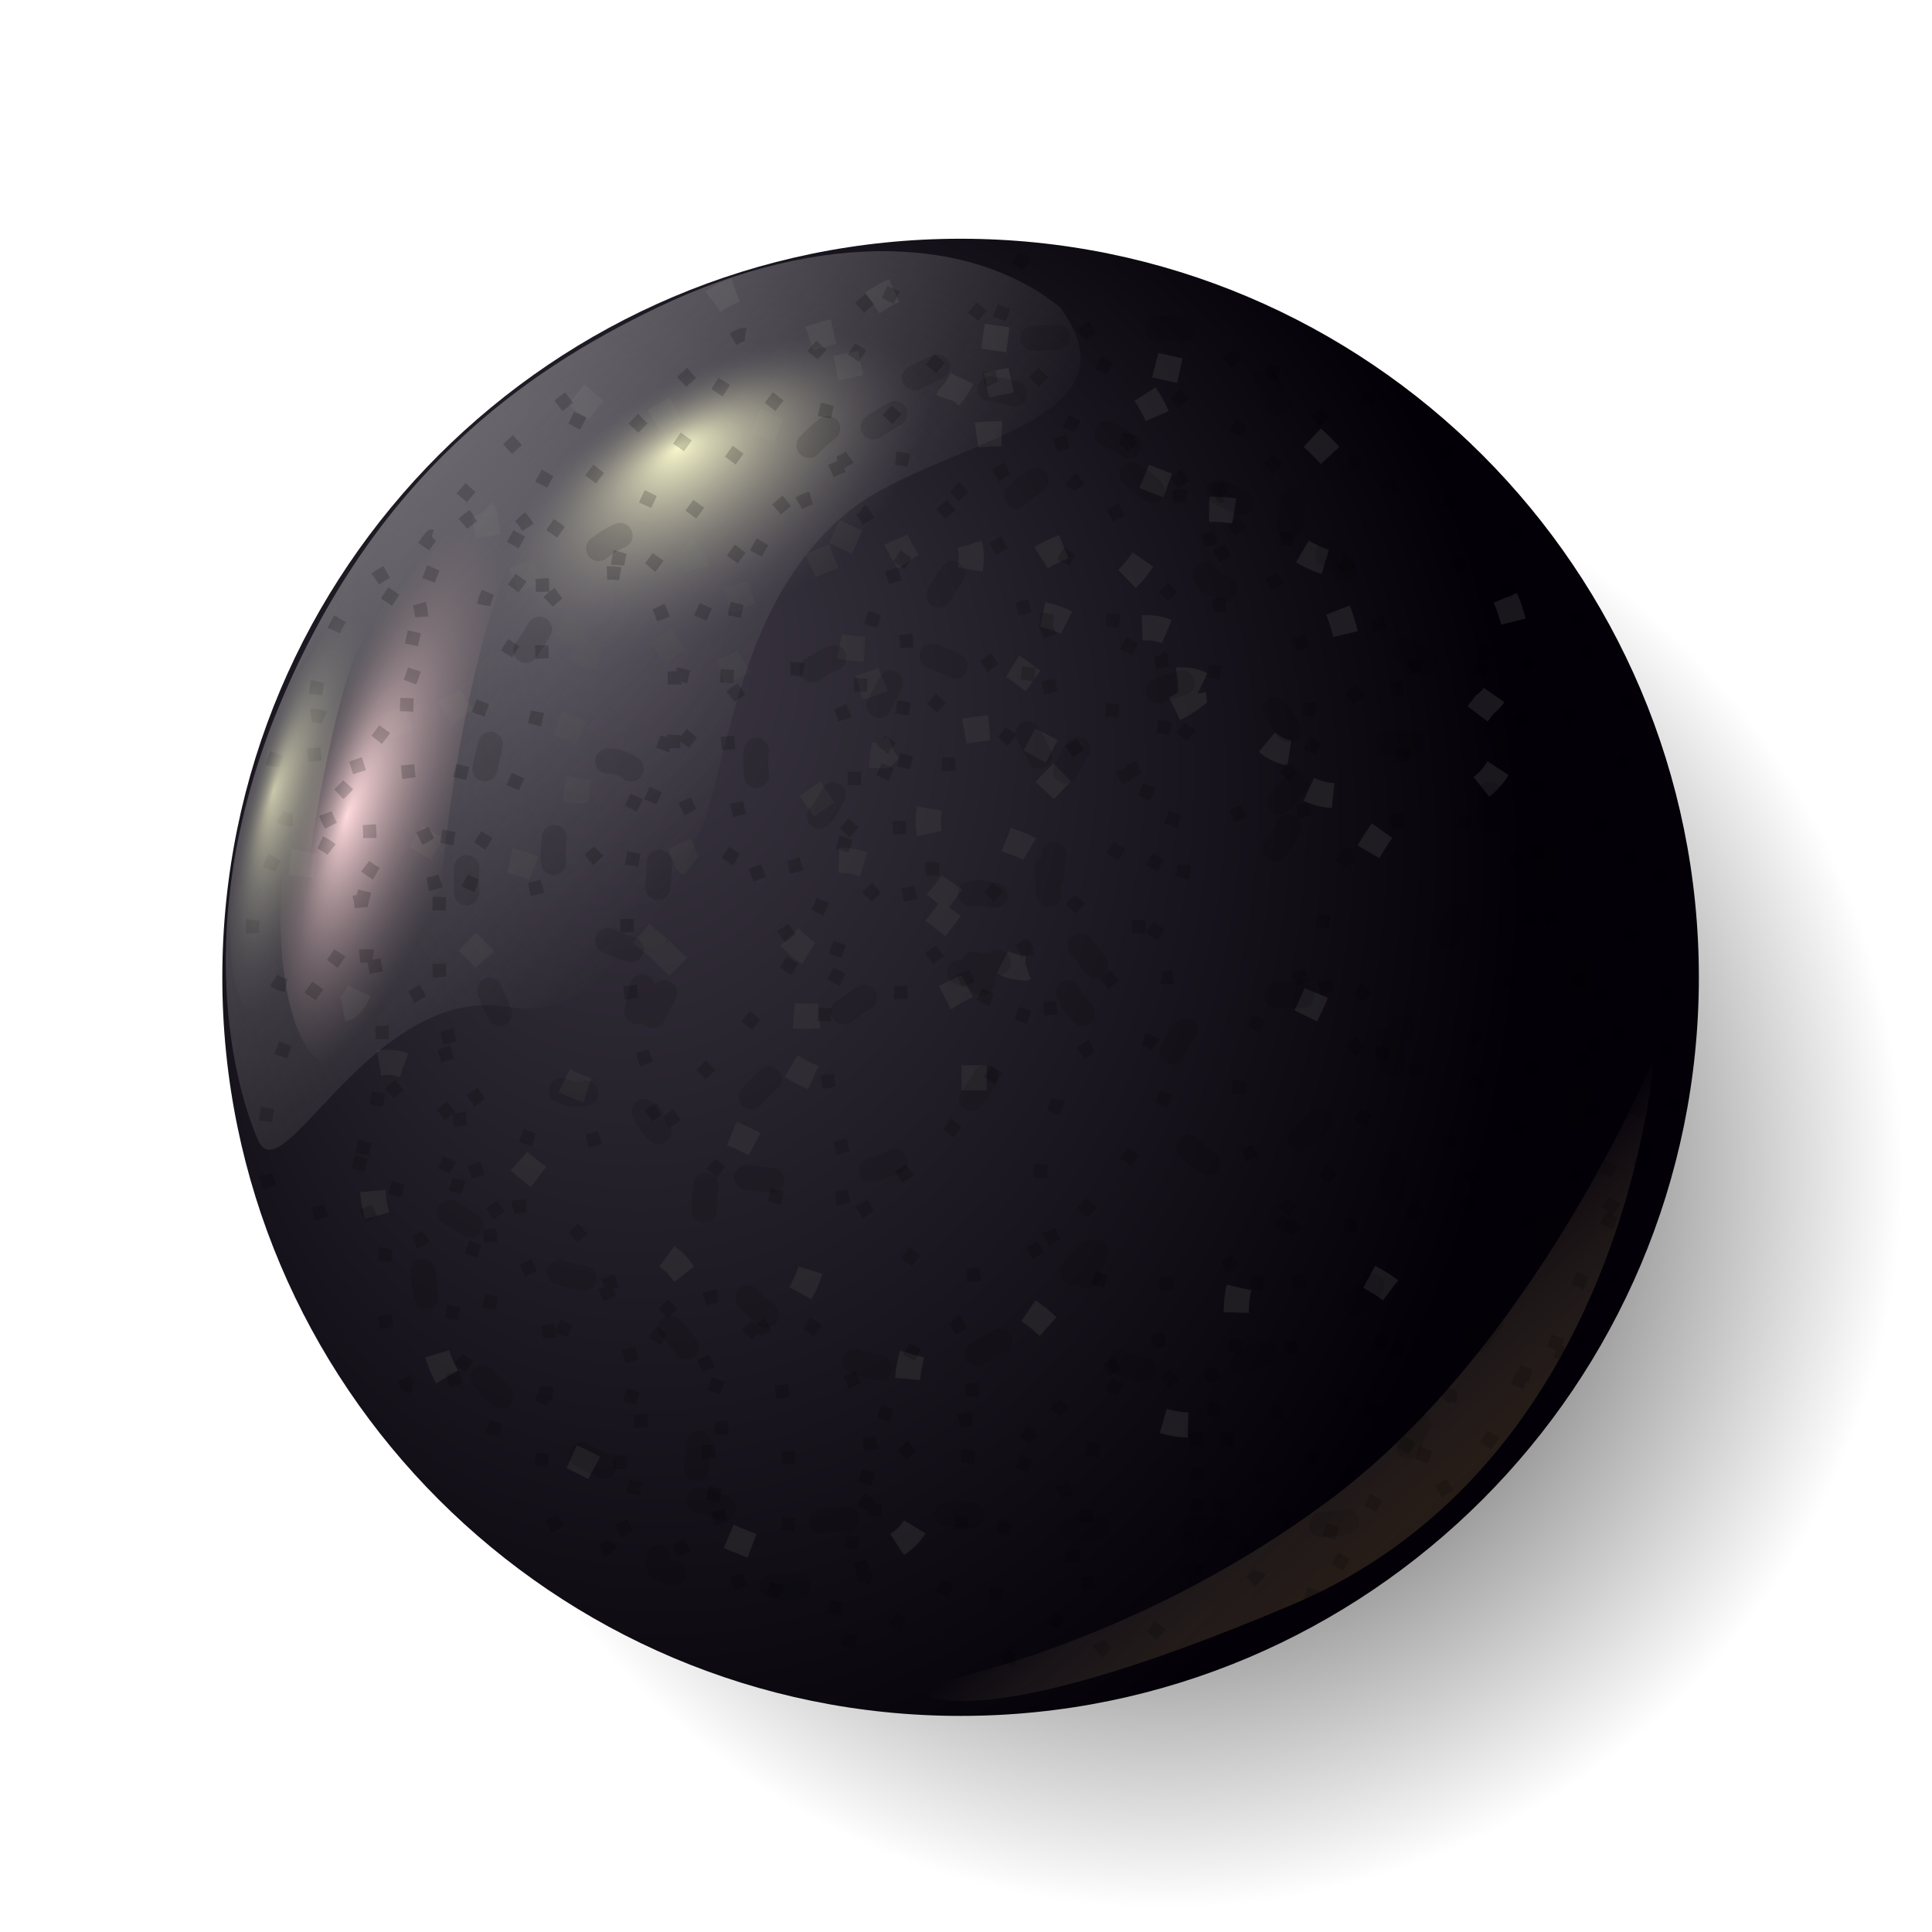
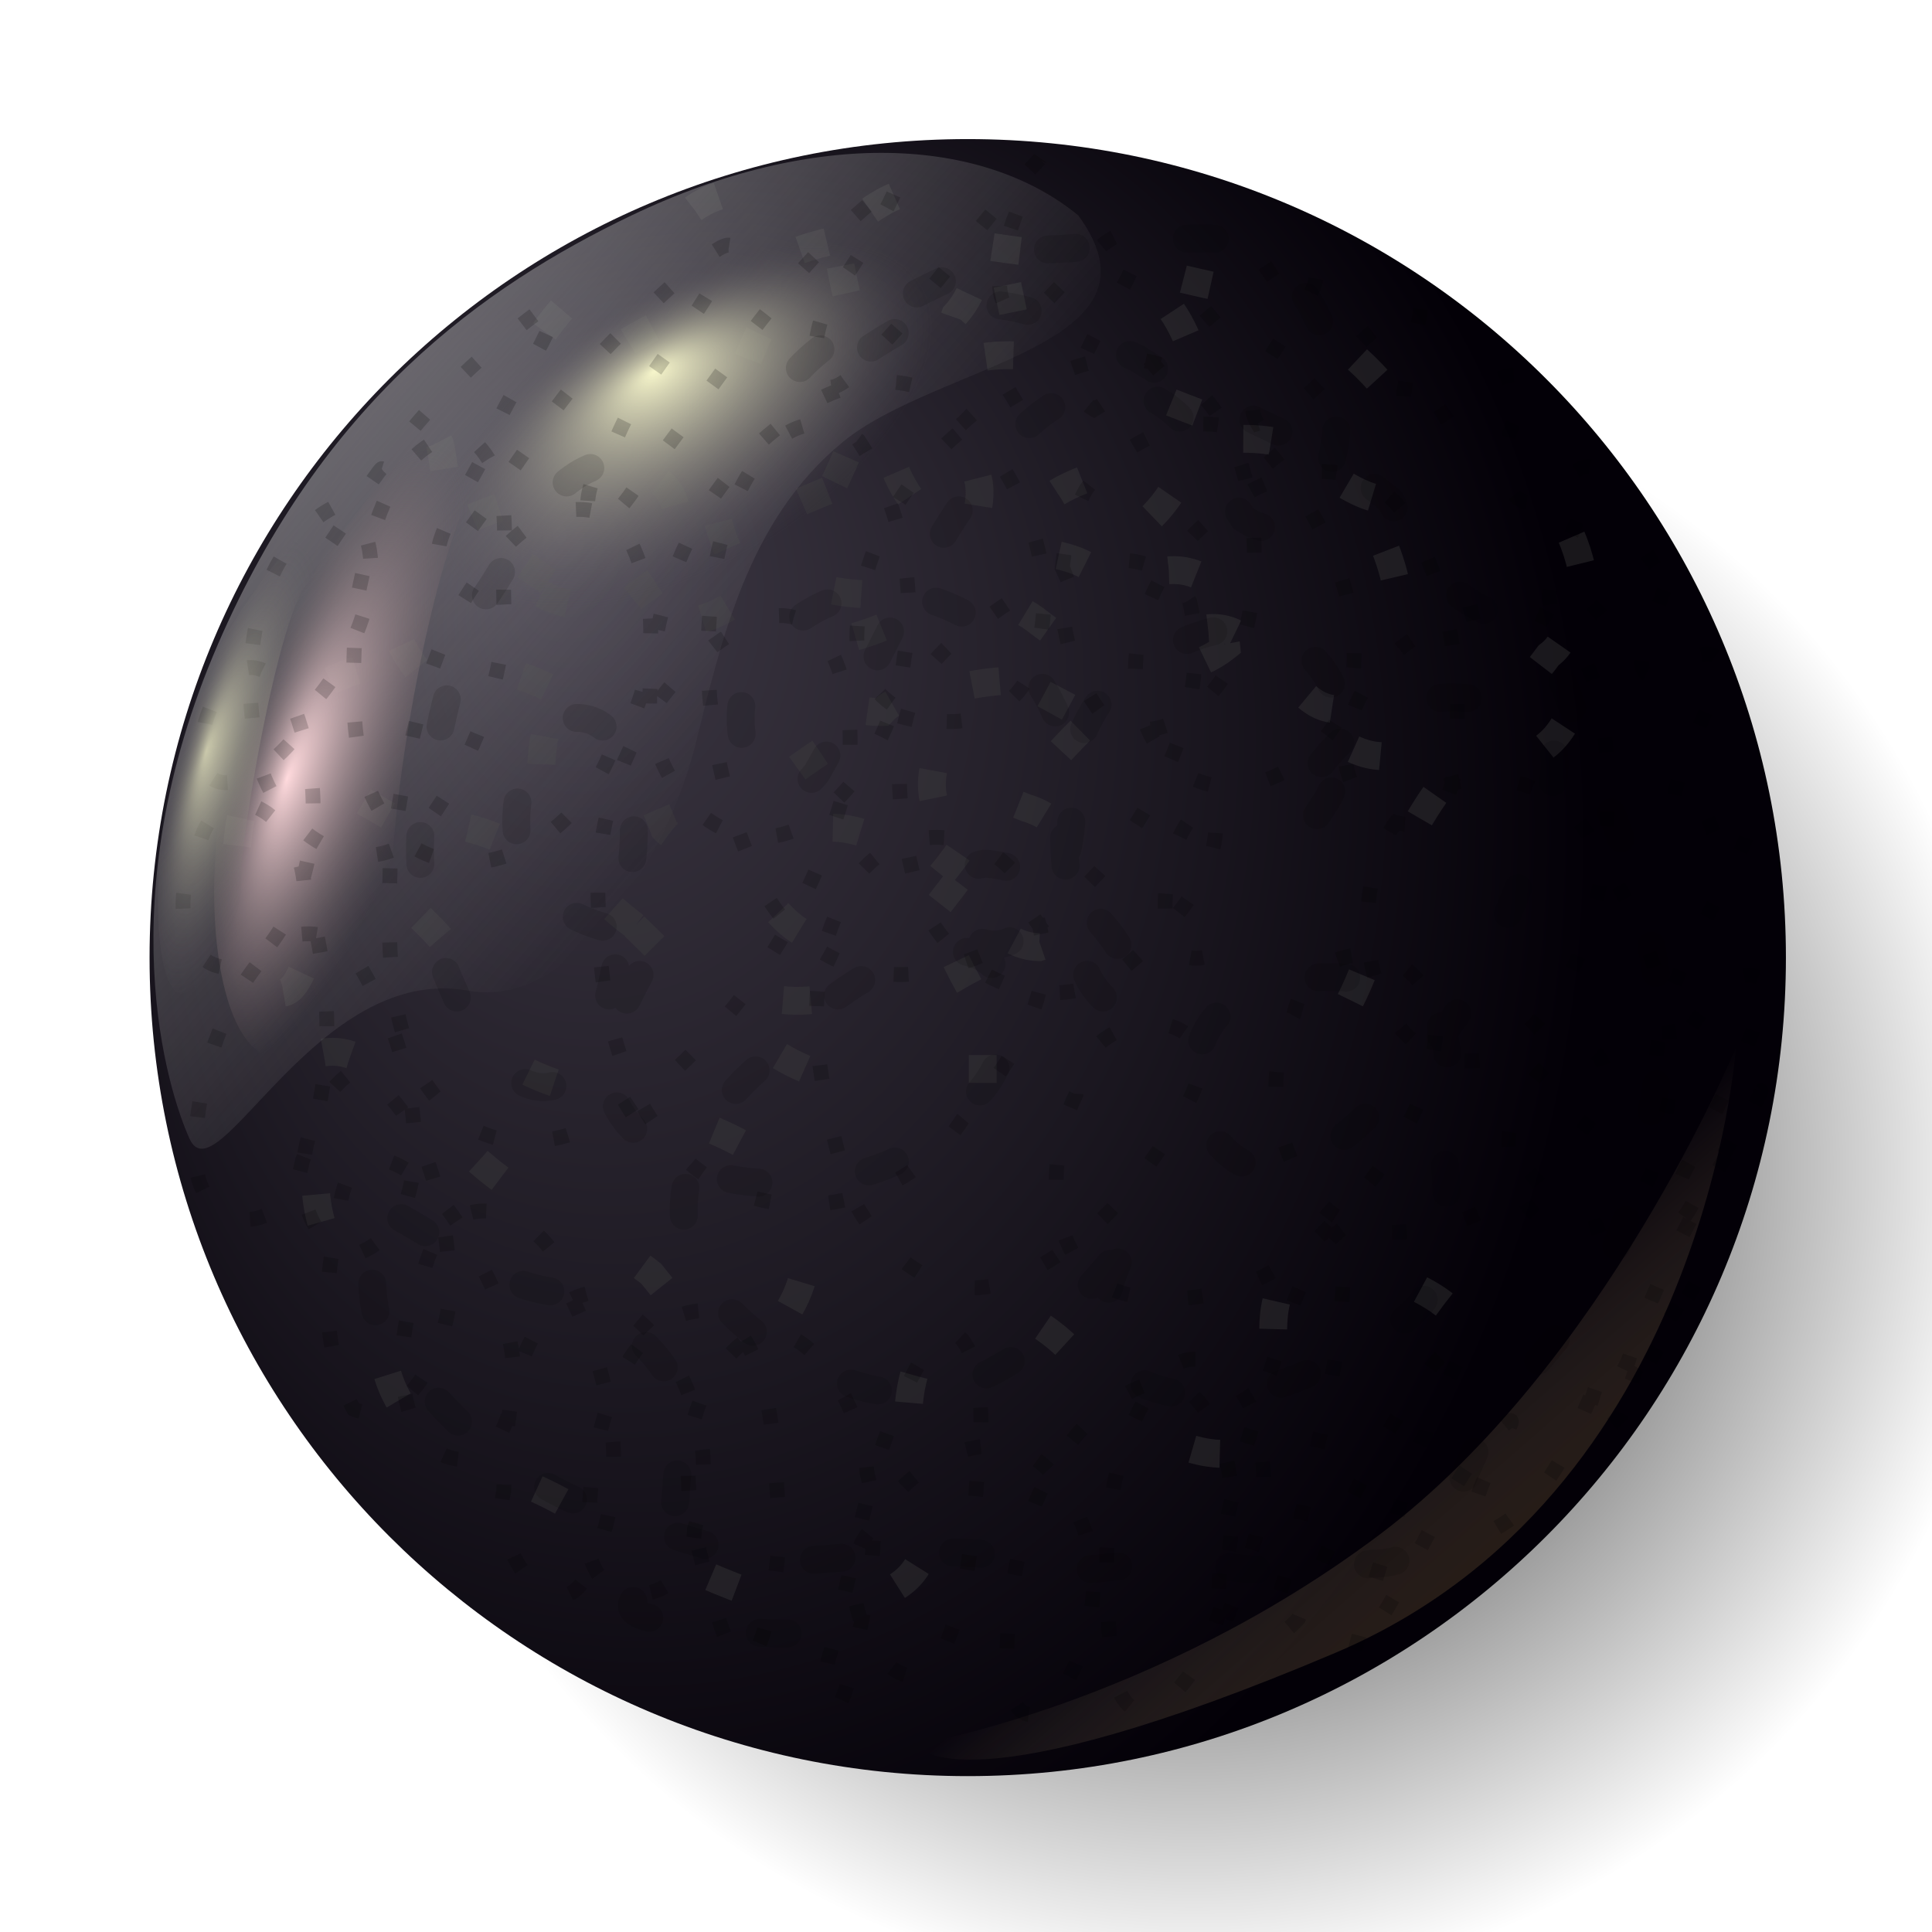
- <svg xmlns="http://www.w3.org/2000/svg" xmlns:xlink="http://www.w3.org/1999/xlink" width="30.72" height="30.72" id="svg8570" version="1.1">
+ <svg xmlns="http://www.w3.org/2000/svg" xmlns:xlink="http://www.w3.org/1999/xlink" width="27.72" height="27.72" id="svg8570" version="1.1">
  <defs id="defs8572">
    <radialGradient xlink:href="#linearGradient20345" id="radialGradient6204" gradientUnits="userSpaceOnUse" gradientTransform="matrix(1,0,0,1.000468,0,1.957504)" cx="128.534" cy="90.865" fx="128.534" fy="90.865" r="11.739" />
    <linearGradient id="linearGradient20345">
      <stop id="stop20347" offset="0" style="stop-color:black;stop-opacity:1;" />
      <stop id="stop20349" offset="1" style="stop-color:black;stop-opacity:0;" />
    </linearGradient>
    <radialGradient r="11.231" fy="75.778" fx="-48.377" cy="76.442" cx="-44.353" gradientTransform="matrix(0.4795333,1.045705,-1.856401,0.8512977,280.0685,71.11366)" gradientUnits="userSpaceOnUse" id="radialGradient6283" xlink:href="#linearGradient4176" />
    <linearGradient id="linearGradient4176">
      <stop style="stop-color:#ffffff;stop-opacity:1" offset="0" id="stop4178" />
      <stop id="stop4182" offset="0.603" style="stop-color:#dadada;stop-opacity:1;" />
      <stop style="stop-color:#bda98f;stop-opacity:1;" offset="1" id="stop4180" />
    </linearGradient>
    <radialGradient xlink:href="#linearGradient4222" id="radialGradient4228" cx="115.257" cy="295.697" fx="115.257" fy="295.697" r="11.68" gradientTransform="matrix(1,0,0,0.9833345,10,-205.0043)" gradientUnits="userSpaceOnUse" />
    <linearGradient id="linearGradient4222">
      <stop style="stop-color:#cf9b49;stop-opacity:0;" offset="0" id="stop4224" />
      <stop id="stop4230" offset="0.663" style="stop-color:#c7a949;stop-opacity:0.747;" />
      <stop style="stop-color:#976a45;stop-opacity:1;" offset="1" id="stop4226" />
    </linearGradient>
    <linearGradient xlink:href="#linearGradient4236" id="linearGradient4284" x1="112.406" y1="291.312" x2="112.349" y2="296.589" gradientUnits="userSpaceOnUse" />
    <linearGradient id="linearGradient4236">
      <stop style="stop-color:#ffffff;stop-opacity:1;" offset="0" id="stop4238" />
      <stop id="stop4244" offset="0.5" style="stop-color:#ffffff;stop-opacity:0.498;" />
      <stop style="stop-color:#ffffff;stop-opacity:0;" offset="1" id="stop4240" />
    </linearGradient>
    <radialGradient xlink:href="#linearGradient4236" id="radialGradient4242" cx="113.933" cy="295.829" fx="113.933" fy="295.829" r="2.386" gradientTransform="matrix(1,0,0,0.9259259,0,21.91329)" gradientUnits="userSpaceOnUse" />
    <linearGradient id="linearGradient8542">
      <stop style="stop-color:#ffffff;stop-opacity:1;" offset="0" id="stop8544" />
      <stop id="stop8546" offset="0.5" style="stop-color:#ffffff;stop-opacity:0.498;" />
      <stop style="stop-color:#ffffff;stop-opacity:0;" offset="1" id="stop8548" />
    </linearGradient>
    <radialGradient xlink:href="#linearGradient4236" id="radialGradient4297" cx="116.922" cy="311.737" fx="116.922" fy="311.737" r="6.469" gradientTransform="matrix(1.073347,-0.6021139,0.4214841,0.7513508,-125.789,-66.39272)" gradientUnits="userSpaceOnUse" />
    <linearGradient id="linearGradient8551">
      <stop style="stop-color:#ffffff;stop-opacity:1;" offset="0" id="stop8553" />
      <stop id="stop8555" offset="0.5" style="stop-color:#ffffff;stop-opacity:0.498;" />
      <stop style="stop-color:#ffffff;stop-opacity:0;" offset="1" id="stop8557" />
    </linearGradient>
    <radialGradient r="6.469" fy="311.737" fx="116.922" cy="311.737" cx="116.922" gradientTransform="matrix(1.073347,-0.6021139,0.4214841,0.7513508,-125.789,-66.39272)" gradientUnits="userSpaceOnUse" id="radialGradient8568" xlink:href="#linearGradient4236" />
    <linearGradient id="linearGradient20345-2">
      <stop id="stop20347-6" offset="0" style="stop-color:black;stop-opacity:1;" />
      <stop id="stop20349-6" offset="1" style="stop-color:black;stop-opacity:0;" />
    </linearGradient>
    <linearGradient id="linearGradient4098">
      <stop style="stop-color:#3f3a46;stop-opacity:1;" offset="0" id="stop4100" />
      <stop style="stop-color:#030007;stop-opacity:1;" offset="1" id="stop4102" />
    </linearGradient>
    <linearGradient id="linearGradient12948-1">
      <stop style="stop-color:#ffffff;stop-opacity:1;" offset="0" id="stop12950-5" />
      <stop style="stop-color:#c0c0c0;stop-opacity:0;" offset="1" id="stop12952-9" />
    </linearGradient>
    <linearGradient id="linearGradient4126">
      <stop style="stop-color:#f7f6cb;stop-opacity:1;" offset="0" id="stop4128" />
      <stop style="stop-color:#545059;stop-opacity:0" offset="1" id="stop4130" />
    </linearGradient>
    <linearGradient id="linearGradient4137">
      <stop style="stop-color:#ffdadd;stop-opacity:1;" offset="0" id="stop4139" />
      <stop style="stop-color:#7a696b;stop-opacity:0;" offset="1" id="stop4141" />
    </linearGradient>
    <linearGradient id="linearGradient4151">
      <stop style="stop-color:#593f20;stop-opacity:1;" offset="0" id="stop4153" />
      <stop style="stop-color:#d8be9f;stop-opacity:0;" offset="1" id="stop4155" />
    </linearGradient>
    <radialGradient xlink:href="#linearGradient4126" id="radialGradient4214" gradientUnits="userSpaceOnUse" gradientTransform="matrix(0.5358942,0.3640522,-0.7224129,2.390972,190.8279,-714.9572)" cx="56.556" cy="296.7" fx="55.785" fy="296.723" r="1.413" />
    <linearGradient id="linearGradient4527">
      <stop style="stop-color:#f7f6cb;stop-opacity:1;" offset="0" id="stop4529" />
      <stop style="stop-color:#545059;stop-opacity:0" offset="1" id="stop4531" />
    </linearGradient>
    <radialGradient xlink:href="#linearGradient20345-2" id="radialGradient3094" gradientUnits="userSpaceOnUse" gradientTransform="matrix(1,0,0,1.000467,0,1.9912)" cx="20.534" cy="18.832" fx="20.534" fy="18.832" r="11.739" />
    <radialGradient xlink:href="#linearGradient4098" id="radialGradient3096" gradientUnits="userSpaceOnUse" gradientTransform="matrix(0.9670488,0.2545913,-0.3194576,1.213439,5.126626,-6.57585)" cx="15.061" cy="16.907" fx="10.722" fy="12.77" r="11.739" />
    <linearGradient xlink:href="#linearGradient12948-1" id="linearGradient3098" gradientUnits="userSpaceOnUse" gradientTransform="translate(-48,-282)" x1="53.521" y1="292.947" x2="60.359" y2="298.947" />
    <radialGradient xlink:href="#linearGradient4126" id="radialGradient3100" gradientUnits="userSpaceOnUse" gradientTransform="matrix(0.9996435,0.01218625,-0.01125712,1.933706,3.106738,-256.2542)" cx="82.25" cy="273.375" fx="81.249" fy="273.411" r="2.125" />
    <radialGradient xlink:href="#linearGradient4137" id="radialGradient3102" gradientUnits="userSpaceOnUse" gradientTransform="matrix(0.9061779,0.2649655,-1.071423,3.143531,275.0564,-933.0904)" cx="56.435" cy="296.791" fx="55.876" fy="296.954" r="1.413" />
    <linearGradient xlink:href="#linearGradient4151" id="linearGradient3104" gradientUnits="userSpaceOnUse" gradientTransform="translate(-48,-282)" x1="73.062" y1="309.172" x2="70.438" y2="306.172" />
    <radialGradient xlink:href="#linearGradient4126" id="radialGradient3106" gradientUnits="userSpaceOnUse" gradientTransform="matrix(0.5358942,0.3640522,-0.7224129,2.390972,190.8279,-714.9572)" cx="56.556" cy="296.7" fx="55.785" fy="296.723" r="1.413" />
  </defs>
-   <g id="layer1" transform="translate(-363.8143,-518.2387)">
+   <g id="layer1" transform="translate(-363.8143,-521.2387)">
    <g id="black_stone" transform="translate(358.2627,516.3825)">
      <path id="rect2376" d="M 0,0 36,0 36,36 0,36 0,0 z" style="fill:none;stroke:none" />
      <use height="108" width="144" id="use2404" xlink:href="#rect2376" y="0" x="0" />
-       <g id="g3082" transform="translate(3.535534,-0.3788067)">
+       <g id="g3082" transform="translate(2.146574,0.8207499)">
        <path style="fill:url(#radialGradient3094);fill-opacity:1;stroke:none;display:inline" d="m 32.272,20.832 c 0,6.483 -5.259,11.744 -11.739,11.744 -6.48,0 -11.739,-5.261 -11.739,-11.744 0,-6.483 5.259,-11.744 11.739,-11.744 6.48,0 11.739,5.261 11.739,11.744 z" id="path8746" />
        <path style="fill:url(#radialGradient3096);fill-opacity:1;stroke:none;display:inline" d="m 29.029,17.775 c 0,6.483 -5.259,11.744 -11.739,11.744 -6.48,0 -11.739,-5.261 -11.739,-11.744 0,-6.483 5.259,-11.744 11.739,-11.744 6.48,0 11.739,5.261 11.739,11.744 z" id="use2387" clip-path="none" mask="none" />
        <path style="color:#000000;fill:none;stroke:#3e3e3e;stroke-width:0.4;stroke-linecap:butt;stroke-linejoin:miter;stroke-miterlimit:4;stroke-opacity:0.37;stroke-dasharray:0.4, 2.4;stroke-dashoffset:0;marker:none;visibility:visible;display:inline;overflow:visible;enable-background:accumulate" d="m 24.125,22.75 c -0.382,-0.298 -1.121,-0.584 -1.745,-0.562 -0.707,-0.059 -0.742,0.727 -0.693,1.25 -0.185,0.404 0.043,1.017 -0.062,1.312 -0.774,0.362 -1.581,0.005 -2.125,-0.562 -0.543,-0.517 -0.974,-1.271 -1.843,-1.381 -0.943,-0.056 -1.25,0.949 -1.219,1.703 0.062,0.719 0.645,1.801 -0.188,2.303 -0.503,0.352 -1.15,0.266 -1.72,0.197 C 13.428,26.665 12.416,26.102 11.437,25.563 10.501,25.049 9.274,24.91 8.949,23.696 8.701,22.778 8.003,22.092 7.937,21.125 7.937,20.363 7.329,19.969 7.618,19.316 c 1.095,-0.725 1.664,0.831 2.507,1.246 0.763,0.755 1.8,1.099 2.625,1.75 0.386,0.487 1.153,1.478 1.75,0.812 0.728,-0.782 0.64,-2.061 -0.328,-2.602 -0.556,-0.362 -1.76,-0.701 -2.069,-0.769 -0.878,-0.15 -1.928,-0.512 -2.031,-1.543 -0.097,-0.925 -1.37,-1.244 -1.072,-1.962 0.539,-0.865 1.863,-0.058 2.568,0.326 0.985,0.611 1.648,1.611 2.578,2.274 0.91,0.833 1.986,0.857 3.099,0.525 0.397,4.1e-4 0.799,-5.6e-4 1.193,0 -0.896,-0.453 -1.298,-1.503 -1.688,-2.375 -0.221,-0.757 -0.963,-1.205 -1.735,-1.062 -0.666,-0.189 -1.61,0.499 -2.078,0 -0.365,-1.006 -1.17,-2.008 -2.25,-2.25 -0.852,-0.192 -1.76,-0.273 -2.562,0.125 -0.673,0.576 -1.248,1.377 -1.312,2.312 -0.063,0.542 -0.227,1.358 0.312,1.875 0.652,1.033 0.767,-1.076 1.217,-1.501 0.207,-0.477 0.692,-1.254 0.845,-1.518 -0.421,0.525 0.619,-0.765 0.377,-1.146 -0.544,-0.525 -0.848,-1.421 -0.002,-2.022 0.742,-0.553 1.783,-0.685 2.672,-0.875 0.804,-0.398 1.225,0.698 0.515,1.125 -0.58,1.222 -1.795,0.529 -2.5,-0.188 -0.486,-0.23 -0.472,-1.556 -0.562,-1.505 -0.095,0.64 0.165,1.272 0.812,1.506 0.389,0.217 1.204,0.831 1.124,0.668 0.746,0.584 1.854,0.64 2.564,-0.044 0.75,-0.53 1.165,-1.419 1.5,-2.25 0.232,-0.882 -0.121,-1.712 -0.25,-2.562 -0.026,-1.044 -1.579,-1.175 -2.207,-0.55 -0.892,0.432 -1.717,1.107 -2.231,1.988 -0.418,0.748 0.831,0.279 1.136,-0.015 0.844,-0.557 1.34,-0.655 2.114,-1.141 0.714,-0.575 2.03,-0.646 2.604,-0.528 0.897,0.182 1.788,0.288 2.708,0.31 0.859,0.444 1.875,0.342 2.688,0.938 0.671,0.475 1.365,1.108 1.56,1.932 -0.172,1.085 -1.108,0.411 -1.651,-0.015 -0.996,-0.519 -2.08,-0.733 -3.032,-1.327 -0.839,-0.113 -1.986,-0.427 -2.5,0.474 -0.735,0.384 -0.439,1.063 -0.064,1.561 0.61,0.84 1.792,0.421 2.5,0.875 0.565,0.366 1.878,0.452 1.938,1.125 -0.847,0.675 -1.998,0.207 -2.744,-0.391 -0.852,-0.623 -1.993,-0.212 -2.943,-0.422 -0.757,0.711 -0.295,1.779 0.75,1.75 0.428,-0.476 0.454,0.418 0.997,0.691 0.552,0.248 0.325,0.404 1.065,0.684 0.94,0.274 1.28,1.649 0.188,2 -0.801,-0.014 -1.114,-1.136 -1.361,-1.734 -0.379,-0.638 -0.116,-1.289 0.504,-1.706 0.451,-0.148 1.173,-0.431 0.326,-0.378 -1.121,0.077 -2.144,0.667 -3.031,1.317 -0.734,0.59 -0.743,1.495 -0.062,2.125 0.937,0.868 2.052,-0.352 2.562,-1.125 0.706,-0.877 1.244,-1.878 1.746,-2.877 0.287,-0.88 1.377,-1.485 2.036,-0.593 0.669,0.395 0.946,1.924 1.879,1.473 0.929,-0.718 0.581,-2.128 -0.037,-2.941 -0.596,-1.034 -1.826,-0.963 -2.815,-0.648 -0.514,0.238 -2.576,0.601 -1.384,1.313 1.18,0.23 1.926,-1.067 1.958,-2.087 C 20.597,8.809 19.875,7.49 18.757,8.064 18.163,8.379 17.274,8.296 16.687,8.75 c -0.781,0.586 0.292,0.258 0.425,-0.2 0.497,-0.537 0.441,-1.505 -0.238,-1.8 -0.971,-0.108 -1.73,1.049 -2.375,1.688 -0.521,0.882 -0.759,1.955 -0.814,2.975 0.167,0.861 0.935,1.856 1.91,1.778 0.834,-0.211 1.947,-0.851 1.842,-1.858 0.233,-1.295 -1.377,-0.641 -2.004,-0.319 -0.622,0.24 -1.446,0.618 -2.122,1.078 -1.208,0.592 -2.25,1.809 -2.131,3.222 0.15,1.313 1.366,2.094 2.416,2.713 0.899,0.569 2.15,0.514 2.793,-0.416 0.95,-1.106 1.705,-2.377 2.799,-3.36 0.486,-0.694 1.664,-1.867 2.331,-0.731 0.531,0.45 0.878,1.243 1.606,1.356 0.561,0.054 1.169,0.118 1.75,0 0.925,0.197 1.208,-0.825 1.312,-1.552 0.007,-0.666 -0.034,-1.371 -0.438,-1.948 -0.223,0.013 0.598,1.529 -0.125,2.062 -0.739,1.005 -1.762,1.846 -2.188,3.062 -0.278,0.838 -0.373,1.431 -0.821,2.188 -0.451,0.341 -1.249,0.877 -1.304,1.312" id="path4183" />
        <path id="path4106" d="m 18.875,7.125 c -1.375,-1.125 -3.766,-1.263 -6.406,-5e-5 -2.156,1.031 -4.438,2.688 -5.938,6.156 -1.585,3.666 -0.719,6.406 -0.406,7.094 0.394,0.867 1.822,-2.526 4,-2.125 1.536,0.283 2.875,-2 3.25,-3.5 0.375,-1.5 0.75,-3.25 2.125,-4.375 1.375,-1.125 4.75,-1.375 3.375,-3.25 l 0,5e-5 z" style="opacity:0.423;color:#000000;fill:url(#linearGradient3098);fill-opacity:1;fill-rule:nonzero;stroke:none;stroke-width:1;marker:none;visibility:visible;display:inline;overflow:visible;enable-background:accumulate" clip-path="none" mask="none" />
        <path style="color:#000000;fill:url(#radialGradient3100);fill-opacity:1;fill-rule:nonzero;stroke:none;stroke-width:1;marker:none;visibility:visible;display:inline;overflow:visible;enable-background:accumulate" id="path4124" d="m 84.972,273.375 c 0,2.849 -1.219,5.158 -2.722,5.158 -1.503,0 -2.722,-2.309 -2.722,-5.158 0,-2.849 1.219,-5.158 2.722,-5.158 1.503,0 2.722,2.309 2.722,5.158 z" transform="matrix(0.3972602,0.8577085,-0.8412916,0.4810698,210.5524,-191.8668)" clip-path="none" mask="none" />
        <path style="color:#000000;fill:url(#radialGradient3102);fill-opacity:1;fill-rule:nonzero;stroke:none;stroke-width:1;marker:none;visibility:visible;display:inline;overflow:visible;enable-background:accumulate" d="m 10.01,9.719 c 0,0 -2.641,2.517 -3.254,4.928 C 6.144,17.058 6.603,19.468 7.522,19.185 8.44,18.901 9.206,17.412 9.053,16.845 8.9,16.278 9.627,11.208 10.546,10.57 11.127,10.166 10.01,9.79 10.01,9.719 z" id="path4135" clip-path="none" mask="none" />
        <path style="opacity:0.394;color:#000000;fill:url(#linearGradient3104);fill-opacity:1;fill-rule:nonzero;stroke:none;stroke-width:1;marker:none;visibility:visible;display:inline;overflow:visible;enable-background:accumulate" d="m 16.562,29.063 c 0,0 3.375,-0.562 6.625,-3 3.25,-2.438 5.125,-7 5.125,-7 0,0 -0.438,6.438 -5.75,8.688 -5.312,2.25 -6,1.375 -6,1.312 z" id="path4149" clip-path="none" mask="none" />
        <path style="color:#000000;fill:none;stroke:#000000;stroke-width:0.213;stroke-linecap:butt;stroke-linejoin:miter;stroke-miterlimit:4;stroke-opacity:0.178;stroke-dasharray:0.213, 0.85;stroke-dashoffset:0;marker:none;visibility:visible;display:inline;overflow:visible;enable-background:accumulate" d="M 8.161,11.809 C 8.425,11.422 8.969,10.569 8.873,10.798 9.524,9.82 10.411,9.013 11.352,8.352 11.461,8.715 10.668,9.688 10.473,10.284 10.335,10.767 9.359,12.043 9.826,12.051 10.759,10.89 11.454,9.525 12.601,8.558 12.904,8.235 14.43,6.841 13.697,8.013 13.242,8.866 12.537,9.534 12.199,10.457 11.604,11.082 11.767,12.145 12.496,11.067 13.624,9.68 14.526,8.071 15.913,6.931 16.876,5.824 15.749,7.746 15.466,8.094 c -0.464,0.457 -0.613,2.179 0.283,1.206 0.94,-0.909 1.666,-2.042 2.572,-2.981 -0.259,0.546 -1.074,2.298 -0.13,2.237 0.389,-0.271 1.36,-1.665 1.547,-0.972 -0.089,0.703 -1.36,1.907 -0.635,2.327 1.038,-0.641 1.835,-1.665 2.921,-2.217 0.971,0.269 -1.052,1.655 -0.576,2.42 0.955,-0.272 1.396,-1.462 2.345,-1.694 -0.052,0.601 -0.749,2.368 0.423,1.491 0.398,-0.319 1.443,-0.991 0.955,0.083 -0.354,0.629 -0.127,1.806 0.641,0.934 1.118,-0.827 -0.168,1.126 -0.181,1.667 0.158,1.336 1.173,-0.715 1.809,-0.65 -0.029,0.545 -1.14,2.397 0.13,1.559 1.255,-0.524 -0.245,1.457 -0.136,2.101 -0.066,1.059 1.522,-0.704 0.98,0.563 -0.448,1.021 -1.178,1.954 -1.251,3.114 0.468,-0.123 0.914,-1.626 1.58,-1.169 -0.136,0.907 -0.675,1.658 -1.008,2.475 -0.363,0.401 -0.504,1.64 0.031,0.575 0.335,-0.396 1.356,-2.358 0.687,-1.015 -0.656,1.09 -1.287,2.203 -1.69,3.425 -0.316,0.548 -0.137,0.893 0.108,0.126 0.044,-0.109 1.085,-1.6 0.948,-1.426 -0.349,0.702 -0.822,1.356 -1.161,2.075 -1.016,1.024 -0.115,-1.003 -0.261,-0.678 -0.39,0.899 -0.741,1.966 -1.694,2.372 -0.669,-0.214 1.178,-2.524 -0.041,-1.237 -0.705,0.913 -1.139,2.158 -1.826,2.981 0.074,-0.402 0.527,-1.76 0.43,-1.525 0.073,0.18 0.312,-1.234 0.59,-1.642 0.07,-0.522 1.192,-2.085 0.115,-1.013 -0.832,1.1 -1.409,2.377 -1.939,3.656 -0.751,0.796 -0.089,-0.804 -0.016,-1.216 0.321,-1.437 0.755,-2.893 0.65,-4.38 -0.635,0.464 -0.829,1.531 -1.131,2.314 -0.345,1.121 -0.764,2.297 -0.611,3.486 0.304,-0.806 0.682,-1.564 0.598,-2.472 0.045,-0.851 -0.885,-2.111 -1.575,-1.053 -0.781,1.154 -0.717,2.659 -0.586,3.999 0.298,1.68 1.699,-0.379 1.583,-1.237 0.283,-0.935 0.19,-2.452 -0.781,-2.884 -1.205,0.214 -1.991,1.561 -2.192,2.764 -0.109,0.576 -0.346,2.48 0.478,1.966 0.674,-0.827 0.923,-2.174 0.233,-3.087 -0.644,-1.258 -2.243,-0.567 -2.725,0.47 -0.909,0.798 0.447,3.212 1.06,1.601 0.351,-0.896 0.368,-1.878 0.447,-2.829 0.086,-0.61 -0.166,-2.301 -0.849,-1.143 -0.743,1.259 -0.918,2.772 -1.292,4.176 -0.197,0.569 0.051,1.315 0.28,0.304 0.206,-0.942 0.486,-1.922 0.241,-2.88 -0.063,-1.021 -1.141,-2.876 -2.093,-1.53 -0.853,1.065 -0.368,2.559 -0.003,3.732 0.533,1.526 0.839,-0.863 0.851,-1.456 -0.122,-1.025 -0.026,-2.374 -0.868,-3.059 -1.411,-0.185 -1.894,1.897 -1.868,3.056 -0.203,1.324 1.486,1.33 1.506,0.071 0.424,-1.27 -0.216,-2.969 -1.498,-3.389 -1.123,0.258 -1.216,1.839 -1.238,2.847 -0.22,0.828 0.847,2.319 1.303,0.949 0.523,-1.177 0.233,-2.601 -0.323,-3.712 -0.204,-1.194 -1.747,-1.927 -2.129,-0.384 -0.496,0.843 -0.501,2.923 0.823,2.673 0.841,-0.777 0.405,-2.179 -0.156,-3.029 C 9.765,21 8.34,19.803 8.258,21.602 8.023,22.476 8.04,23.463 8.479,24.253 9.322,24.611 9.959,23.08 9.854,22.314 9.785,21.286 9.47,19.828 8.486,19.4 7.676,19.868 7.347,21.714 8.481,22.042 9.68,21.635 9.407,19.824 9.043,18.824 8.667,18.133 8.446,17.156 7.432,17.507 c -0.794,0.732 -1.2,1.948 -1.23,3.045 -0.008,1.245 1.34,1.317 1.542,0.138 0.504,-1.238 0.422,-2.678 0.027,-3.931 -0.061,-1.136 -1.348,-1.83 -1.564,-0.344 -0.434,0.562 -0.052,2.035 0.977,1.29 0.74,-0.857 0.884,-2.19 0.528,-3.257 -0.268,-0.935 -0.988,-1.258 -1.359,-0.057 -0.338,1.647 1.27,0.639 1.613,-0.346 0.59,-0.691 1.196,-2.181 0.326,-2.779 -1.178,0.522 -1.462,2.209 -1.213,3.424 0.081,1.128 1.43,2.181 2.356,1.279 0.682,-0.876 1.156,-1.972 1.21,-3.11 -0.08,-0.88 0.251,-2.052 -0.595,-2.61 -1.102,0.154 -1.341,1.529 -1.54,2.472 -0.028,1.173 -0.228,2.688 0.826,3.47 1.075,0.652 2.378,-0.252 2.813,-1.318 0.735,-0.913 0.795,-2.392 0.13,-3.355 -0.997,-0.62 -1.91,0.558 -2.365,1.382 -0.528,1.053 -0.716,2.267 -0.908,3.428 -0.028,1.255 -0.116,2.79 0.887,3.696 0.836,0.725 1.939,0.327 2.73,-0.245 1.39,-1.073 2.414,-2.663 2.892,-4.385 0.287,-1.012 -0.099,-3.176 -1.495,-2.338 -1.412,0.799 -2.153,2.509 -2.021,4.146 -0.003,1.351 0.384,2.921 1.53,3.698 1.169,0.806 2.902,0.406 3.681,-0.798 0.676,-0.783 1.461,-1.857 1.054,-2.958 -0.353,-1.288 -2.089,-1.503 -2.699,-0.304 -0.767,1.284 -0.39,2.868 -0.006,4.215 0.418,0.994 1.477,1.851 2.529,1.265 1.043,-0.482 1.802,-1.459 2.36,-2.459 0.818,-1.508 -1.576,-1.487 -1.605,-0.121 -0.478,0.954 -0.446,2.676 0.835,2.886 1.062,0.183 2.112,-0.22 2.843,-1.041 0.74,-0.732 1.435,-1.706 1.488,-2.796 -0.074,-1.273 -1.756,-1.455 -2.039,-0.202 -0.672,1.162 0.014,3.258 1.503,3.125 1.242,-0.015 2.352,-0.927 2.992,-1.973 0.012,-1.646 -1.815,0.126 -1.337,1.035 0.201,1.537 1.996,0.952 2.063,-0.343 0.546,-1.518 -0.169,-3.135 -0.981,-4.386 -0.669,-1.174 -2.576,-1.125 -3.001,0.237 -0.479,1.152 -0.037,3.125 1.444,2.967 1.306,-0.522 1.77,-2.17 1.813,-3.509 0.016,-1.05 1.74e-4,-2.69 -1.235,-2.965 -1.038,-0.089 -2.196,0.619 -2.481,1.682 -0.377,1.322 1.489,2.136 1.528,0.47 0.14,-1.227 -0.095,-2.571 -0.776,-3.591 -0.681,-0.84 -1.852,-0.582 -2.579,0.039 -1.054,0.729 -1.675,2.345 -0.837,3.485 0.889,1.08 2.602,0.094 2.733,-1.154 0.123,-1.101 -0.455,-2.267 -1.133,-3.091 -0.739,-0.954 -2.086,-0.38 -2.695,0.436 -0.561,0.994 -0.46,2.425 0.282,3.302 1.003,0.586 1.976,-0.66 2.077,-1.634 0.18,-1.232 -0.075,-2.842 -1.257,-3.436 -0.999,-0.373 -2.018,0.359 -2.834,0.882 -0.893,0.709 -1.547,1.832 -1.56,3.016 0.033,1.468 2.299,1.664 2.57,0.226 0.37,-1.201 -0.207,-2.5 -1.002,-3.352 -0.713,-0.842 -1.876,-0.601 -2.622,0.055 -1.19,0.869 -1.874,2.418 -1.917,3.908 -0.058,1.208 1.027,2.489 2.216,1.866 0.806,-0.513 1.32,-1.449 1.434,-2.413 0.188,-1.058 -0.062,-2.238 -0.656,-3.117 -1.132,-0.864 -1.961,0.915 -2.064,1.92 -0.254,1.522 0.014,3.159 0.697,4.523 0.505,0.953 1.602,1.449 2.612,1.12 1.166,-0.292 2.201,-1.159 2.83,-2.206 0.556,-0.887 0.93,-1.99 0.676,-3.047 -0.747,-1.247 -2.327,-0.235 -3.166,0.431 -1.215,0.742 -1.102,2.306 -0.793,3.526 0.277,1.246 1.642,2.038 2.783,1.475 0.72,-0.512 1.805,-1.631 1.494,-2.501 -0.69,0.068 -1.022,2.374 -0.122,2.178" id="path4176" />
        <path style="color:#000000;fill:none;stroke:#000000;stroke-width:0.4;stroke-linecap:round;stroke-linejoin:round;stroke-miterlimit:4;stroke-opacity:0.117;stroke-dasharray:0.4, 1.6;stroke-dashoffset:0;marker:none;visibility:visible;display:inline;overflow:visible;enable-background:accumulate" d="m 11.875,10.75 c -0.721,0.304 -1.078,1.251 -1.538,1.886 -0.457,0.852 -0.61,1.833 -0.81,2.769 -0.238,0.988 -0.007,1.973 0.405,2.878 0.272,0.678 1.094,1.947 1.817,1.029 0.511,-0.862 0.552,-1.927 0.723,-2.904 0.088,-0.709 0.018,-2.339 -1.036,-2.034 -0.654,0.523 -0.864,1.775 -0.289,2.445 0.457,0.471 1.336,0.703 1.766,0.557 -0.371,0.852 -1.246,1.854 -0.499,2.773 0.572,0.654 1.487,0.918 2.335,0.85 1.045,0.029 2.089,-0.417 2.699,-1.283 0.593,-0.649 0.736,-2.1 -0.478,-2.046 -1.102,0.123 -1.96,0.932 -2.696,1.699 -0.801,0.692 -1.394,1.843 -0.849,2.871 0.475,0.851 1.402,1.421 2.322,1.687 1.174,0.344 2.335,-0.273 3.064,-1.177 0.298,-0.294 1.175,-1.357 1.017,-1.23 -0.557,0.652 -0.958,1.966 0.045,2.397 1.228,0.465 2.5,-0.191 3.518,-0.84 0.984,-0.572 0.751,-1.788 0.732,-2.737 0.01,-0.709 0.31,-1.753 -0.591,-2.072 -0.794,-0.358 -1.795,-0.252 -2.523,0.21 -0.762,0.606 -0.514,2.02 0.403,2.324 1.228,0.021 1.916,-1.161 2.687,-1.93 0.532,-0.679 0.848,-1.49 1.15,-2.247 0.212,-0.784 1.028,-2.083 -0.202,-2.437 -1.004,-0.383 -2.124,0.006 -2.736,0.874 -0.574,0.287 -0.524,1.516 0.062,0.562 0.564,-0.813 0.355,-2.09 -0.628,-2.476 -0.885,-0.352 -1.828,0.281 -2.484,0.841 -0.813,1.078 -0.656,2.585 -0.306,3.814 -0.02,0.505 1.069,1.295 0.731,0.321 -0.281,-0.913 -1.195,-1.618 -2.148,-1.698 -1.307,0.209 0.016,1.885 0.687,0.799 0.602,-0.659 0.635,-1.627 0.489,-2.463 -0.229,-0.979 -0.964,-1.791 -1.921,-2.11 -0.98,-0.384 -2.14,0.11 -2.582,1.063 -0.492,0.609 0.097,2.422 0.913,1.409 0.704,-1.237 1.242,-2.563 2.027,-3.753 0.59,-0.754 1.209,-1.858 2.325,-1.734 1.01,0.046 1.296,1.132 1.766,1.836 0.983,0.655 1.46,-0.969 1.319,-1.725 0.003,-1.082 -0.64,-2.206 -1.814,-2.294 -0.932,-0.002 -1.519,0.148 -2.516,0.167 -0.966,0.2 -1.832,0.692 -2.673,1.185 -0.413,0.174 -1.368,1.069 -0.372,0.692 0.421,-0.247 1.148,-0.862 1.938,-1.062 0.933,-0.178 1.791,0.366 2.611,0.747 1.169,0.761 2.555,1.137 3.629,2.041 0.332,0.787 0.872,1.506 1.76,1.713 0.756,0.488 0.868,1.461 1.155,2.25 0.365,0.597 0.717,1.979 0.779,2.24 0.195,0.862 0.249,1.735 0.026,2.6 -0.151,0.93 -0.368,1.908 -0.932,2.674 -0.468,0.672 -1.058,1.216 -1.465,1.923 -0.411,0.707 -0.542,1.863 -1.594,1.845 -0.695,0.133 -1.496,0.13 -2.162,0.036 -0.874,-0.265 -1.92,0.27 -2.841,-0.057 -0.73,-0.227 -1.513,-0.115 -2.264,-0.074 -0.591,-0.005 -1.172,0.146 -1.764,0.003 -1.062,-0.368 -2.247,-0.59 -3.187,-1.253 -0.831,-0.475 -1.437,-1.249 -2,-2 -0.227,-0.568 -0.086,-1.207 -0.125,-1.812 0.898,0.37 1.663,1.171 2.672,1.267 0.799,0.294 1.721,0.928 1.785,1.849 -0.125,0.761 -0.066,1.307 -0.269,2.071 -0.384,0.436 -0.823,0.673 -0.002,0.788 1.008,0.195 2.032,0.271 3.042,0.045 l 0.147,-0.021" id="path4179" />
        <path id="path4145" d="m 7.637,11.778 c 0,0 -1.338,1.461 -1.73,3.116 -0.392,1.656 -0.272,3.556 0.154,3.382 0.426,-0.174 0.842,-1.187 0.801,-1.584 C 6.82,16.296 7.393,12.801 7.836,12.381 8.116,12.116 7.634,11.828 7.637,11.778 z" style="opacity:0.72;color:#000000;fill:url(#radialGradient3106);fill-opacity:1;fill-rule:nonzero;stroke:none;stroke-width:1;marker:none;visibility:visible;display:inline;overflow:visible;enable-background:accumulate" clip-path="none" mask="none" />
      </g>
    </g>
  </g>
</svg>
